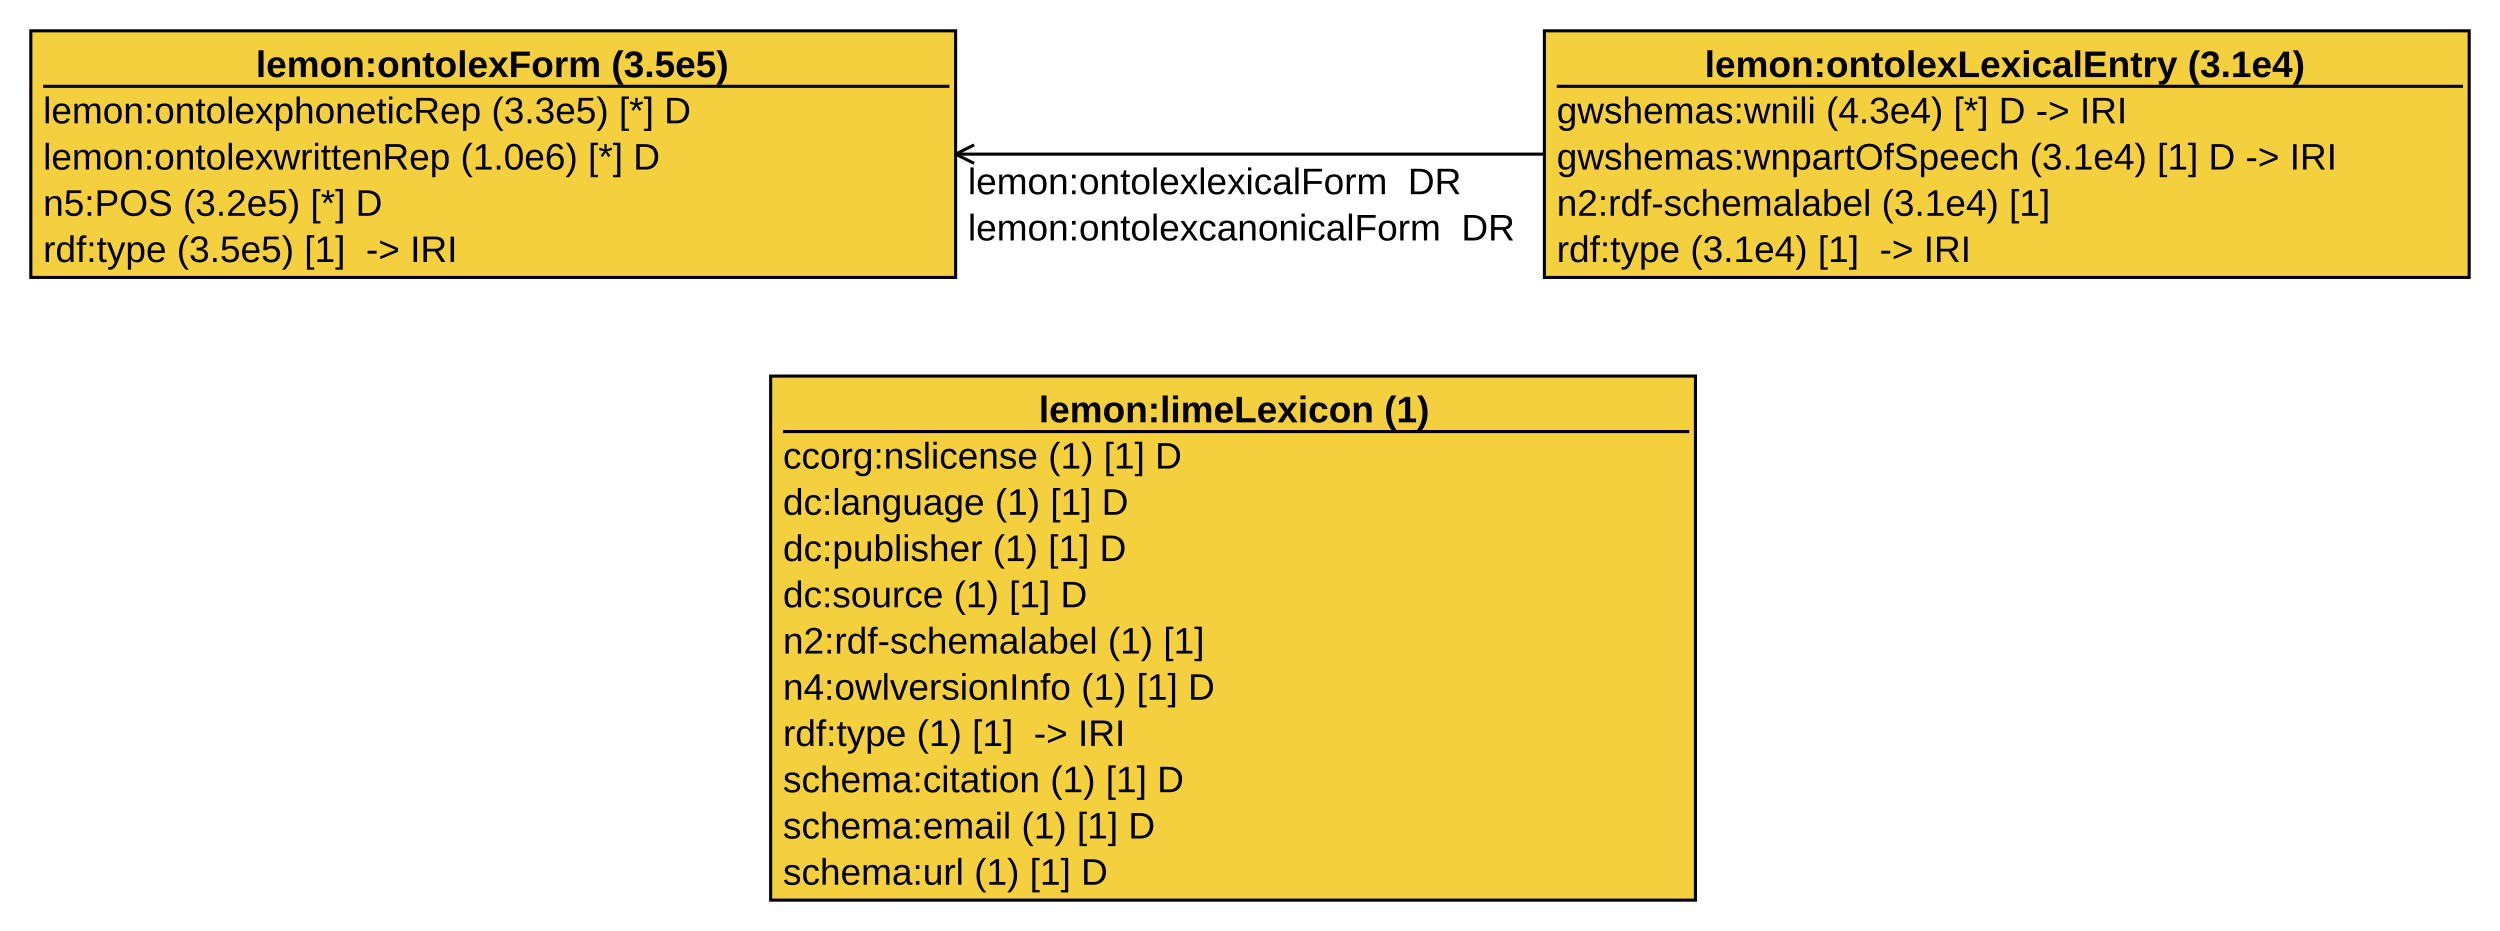
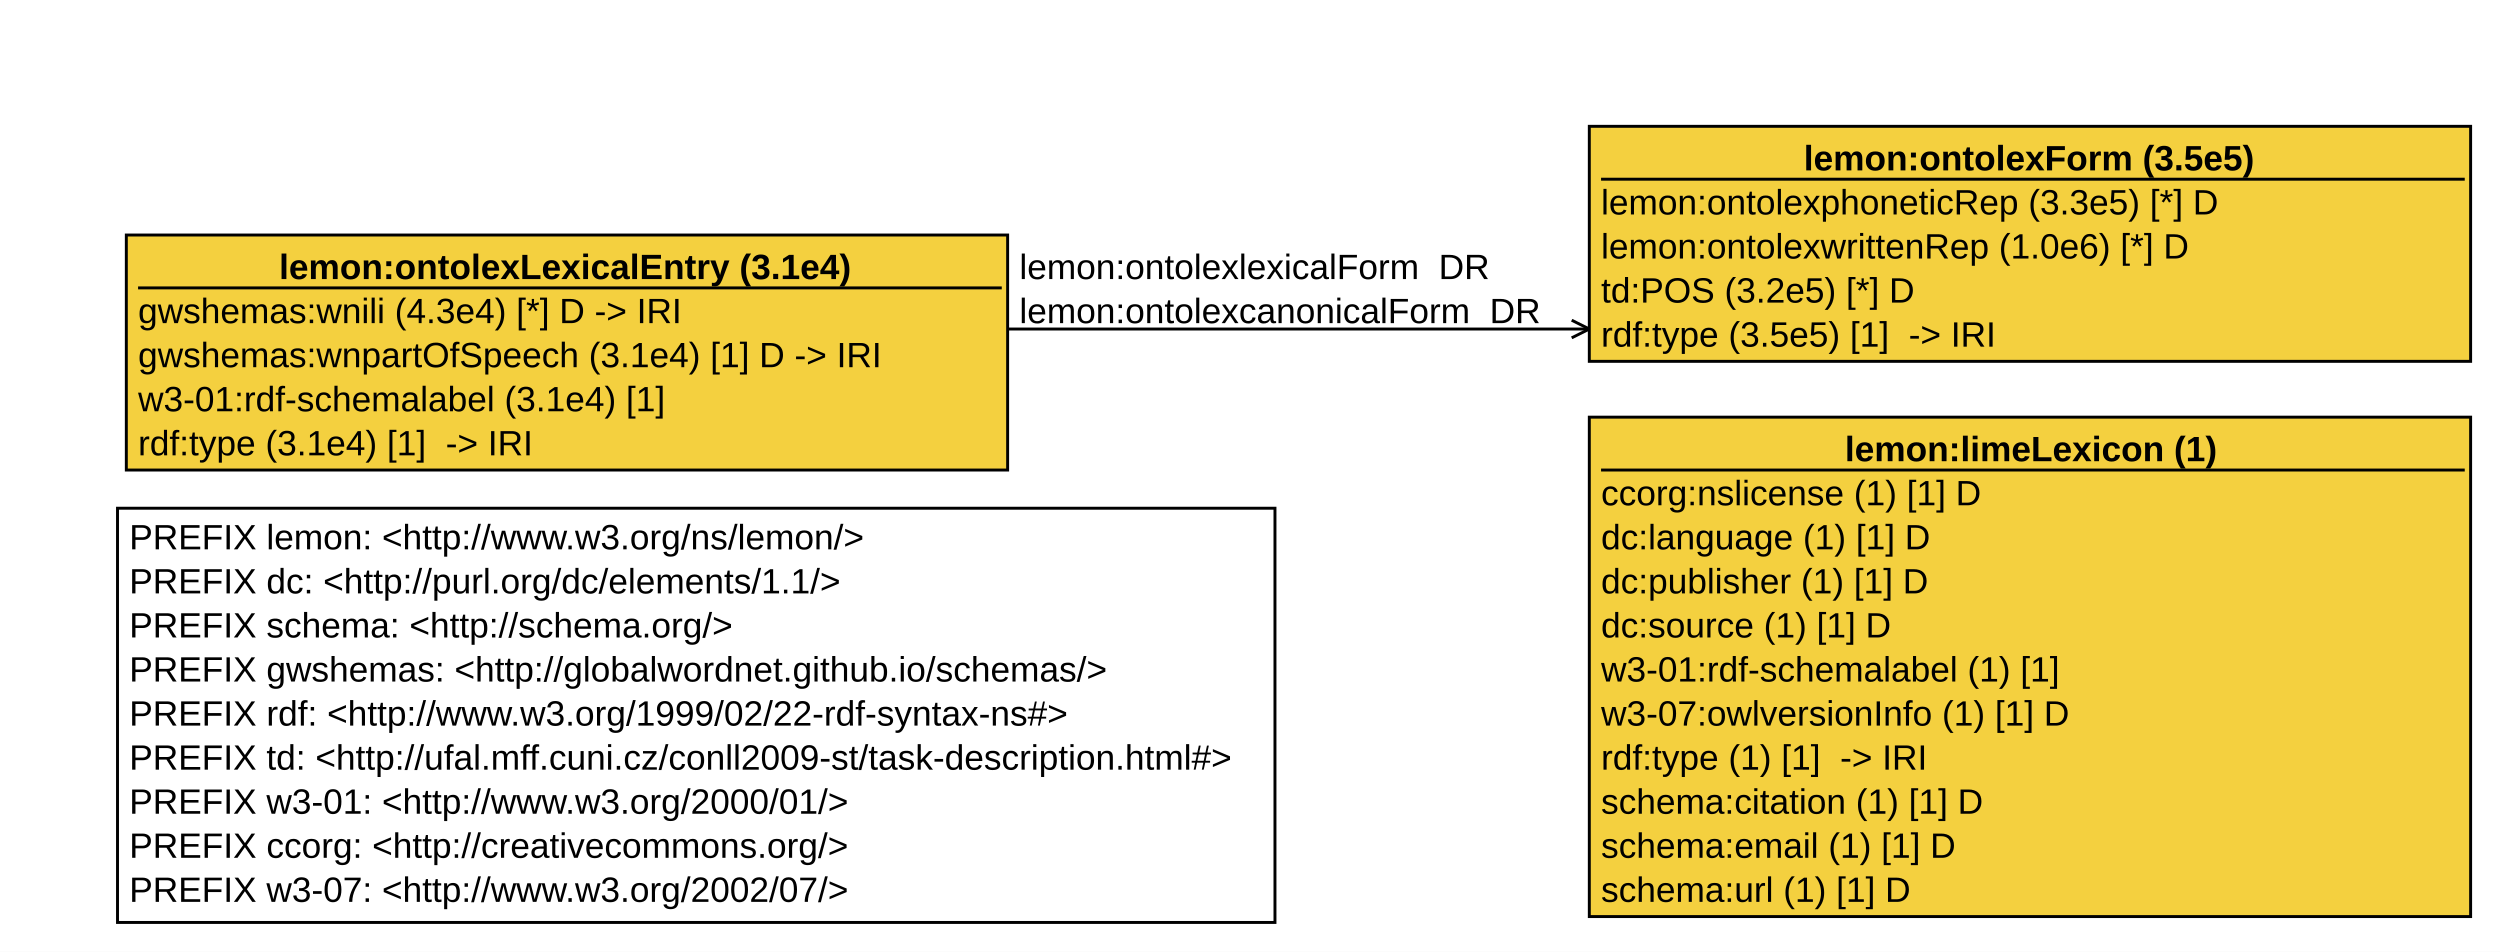
- <svg xmlns="http://www.w3.org/2000/svg" version="1.1" xml:space="preserve" width="811" height="302" viewBox="0 0 811 302">
+ <svg xmlns="http://www.w3.org/2000/svg" version="1.1" xml:space="preserve" width="851" height="324" viewBox="0 0 851 324">
 onmousemove="movetip(evt)" onmouseup="endmove()"&gt;
<rect x="0" y="0" width="100%" height="100%" style="fill:White;" />
  <defs>
    <linearGradient id="activ1" x1="0%" y1="0%" x2="100%" y2="0%">
      <stop offset="0%" style="stop-color:#FFFF00;stop-opacity:1" />
      <stop offset="100%" style="stop-color:#FFFFF0;stop-opacity:1" />
    </linearGradient>
  </defs>
-   <g id="2002688795">
-     <polygon points="10,10 310,10 310,90 10,90 " style="fill:#F4D03F; stroke-width:1;stroke:Black;" />
+   <g id="2002710027">
+     <polygon points="541,142 841,142 841,312 541,312 " style="fill:#F4D03F; stroke-width:1;stroke:Black;" />
    <text style="font-family:Arial;font-size:12px;kerning:0;word-spacing:-1px;fill:Black;font-weight:bold;">
-       <tspan x="83" y="25">lemon:ontolexForm (3.5e5)</tspan>
+       <tspan x="628" y="157">lemon:limeLexicon (1)</tspan>
    </text>
-     <line x1="14" y1="28" x2="308" y2="28" style="stroke-width:1;stroke:Black;" />
+     <line x1="545" y1="160" x2="839" y2="160" style="stroke-width:1;stroke:Black;" />
    <text style="font-family:Arial;font-size:12px;kerning:0;word-spacing:-1px;fill:Black;">
-       <tspan x="14" y="40">lemon:ontolexphoneticRep (3.3e5) [*] D</tspan>
-       <tspan x="14" y="55">lemon:ontolexwrittenRep (1.0e6) [*] D</tspan>
-       <tspan x="14" y="70">n5:POS (3.2e5) [*] D</tspan>
-       <tspan x="14" y="85">rdf:type (3.5e5) [1]  -&gt; IRI</tspan>
+       <tspan x="545" y="172">ccorg:nslicense (1) [1] D</tspan>
+       <tspan x="545" y="187">dc:language (1) [1] D</tspan>
+       <tspan x="545" y="202">dc:publisher (1) [1] D</tspan>
+       <tspan x="545" y="217">dc:source (1) [1] D</tspan>
+       <tspan x="545" y="232">w3-01:rdf-schemalabel (1) [1] </tspan>
+       <tspan x="545" y="247">w3-07:owlversionInfo (1) [1] D</tspan>
+       <tspan x="545" y="262">rdf:type (1) [1]  -&gt; IRI</tspan>
+       <tspan x="545" y="277">schema:citation (1) [1] D</tspan>
+       <tspan x="545" y="292">schema:email (1) [1] D</tspan>
+       <tspan x="545" y="307">schema:url (1) [1] D</tspan>
    </text>
  </g>
-   <g id="2002688806">
-     <polygon points="501,10 801,10 801,90 501,90 " style="fill:#F4D03F; stroke-width:1;stroke:Black;" />
-     <text style="font-family:Arial;font-size:12px;kerning:0;word-spacing:-1px;fill:Black;font-weight:bold;">
-       <tspan x="553" y="25">lemon:ontolexLexicalEntry (3.1e4)</tspan>
-     </text>
-     <line x1="505" y1="28" x2="799" y2="28" style="stroke-width:1;stroke:Black;" />
+   <g id="2002710038">
+     <polygon points="40,173 434,173 434,314 40,314 " style="fill:White; stroke-width:1;stroke:Black;" />
    <text style="font-family:Arial;font-size:12px;kerning:0;word-spacing:-1px;fill:Black;">
-       <tspan x="505" y="40">gwshemas:wnili (4.3e4) [*] D -&gt; IRI</tspan>
-       <tspan x="505" y="55">gwshemas:wnpartOfSpeech (3.1e4) [1] D -&gt; IRI</tspan>
-       <tspan x="505" y="70">n2:rdf-schemalabel (3.1e4) [1] </tspan>
-       <tspan x="505" y="85">rdf:type (3.1e4) [1]  -&gt; IRI</tspan>
+       <tspan x="44" y="187">PREFIX lemon: &lt;http://www.w3.org/ns/lemon/&gt;</tspan>
+       <tspan x="44" y="202">PREFIX dc: &lt;http://purl.org/dc/elements/1.1/&gt;</tspan>
+       <tspan x="44" y="217">PREFIX schema: &lt;http://schema.org/&gt;</tspan>
+       <tspan x="44" y="232">PREFIX gwshemas: &lt;http://globalwordnet.github.io/schemas/&gt;</tspan>
+       <tspan x="44" y="247">PREFIX rdf: &lt;http://www.w3.org/1999/02/22-rdf-syntax-ns#&gt;</tspan>
+       <tspan x="44" y="262">PREFIX td: &lt;http://ufal.mff.cuni.cz/conll2009-st/task-description.html#&gt;</tspan>
+       <tspan x="44" y="277">PREFIX w3-01: &lt;http://www.w3.org/2000/01/&gt;</tspan>
+       <tspan x="44" y="292">PREFIX ccorg: &lt;http://creativecommons.org/&gt;</tspan>
+       <tspan x="44" y="307">PREFIX w3-07: &lt;http://www.w3.org/2002/07/&gt;</tspan>
    </text>
  </g>
-   <g id="2002688784">
-     <polygon points="250,122 550,122 550,292 250,292 " style="fill:#F4D03F; stroke-width:1;stroke:Black;" />
+   <g id="2002710049">
+     <polygon points="43,80 343,80 343,160 43,160 " style="fill:#F4D03F; stroke-width:1;stroke:Black;" />
    <text style="font-family:Arial;font-size:12px;kerning:0;word-spacing:-1px;fill:Black;font-weight:bold;">
-       <tspan x="337" y="137">lemon:limeLexicon (1)</tspan>
+       <tspan x="95" y="95">lemon:ontolexLexicalEntry (3.1e4)</tspan>
    </text>
-     <line x1="254" y1="140" x2="548" y2="140" style="stroke-width:1;stroke:Black;" />
+     <line x1="47" y1="98" x2="341" y2="98" style="stroke-width:1;stroke:Black;" />
    <text style="font-family:Arial;font-size:12px;kerning:0;word-spacing:-1px;fill:Black;">
-       <tspan x="254" y="152">ccorg:nslicense (1) [1] D</tspan>
-       <tspan x="254" y="167">dc:language (1) [1] D</tspan>
-       <tspan x="254" y="182">dc:publisher (1) [1] D</tspan>
-       <tspan x="254" y="197">dc:source (1) [1] D</tspan>
-       <tspan x="254" y="212">n2:rdf-schemalabel (1) [1] </tspan>
-       <tspan x="254" y="227">n4:owlversionInfo (1) [1] D</tspan>
-       <tspan x="254" y="242">rdf:type (1) [1]  -&gt; IRI</tspan>
-       <tspan x="254" y="257">schema:citation (1) [1] D</tspan>
-       <tspan x="254" y="272">schema:email (1) [1] D</tspan>
-       <tspan x="254" y="287">schema:url (1) [1] D</tspan>
+       <tspan x="47" y="110">gwshemas:wnili (4.3e4) [*] D -&gt; IRI</tspan>
+       <tspan x="47" y="125">gwshemas:wnpartOfSpeech (3.1e4) [1] D -&gt; IRI</tspan>
+       <tspan x="47" y="140">w3-01:rdf-schemalabel (3.1e4) [1] </tspan>
+       <tspan x="47" y="155">rdf:type (3.1e4) [1]  -&gt; IRI</tspan>
    </text>
  </g>
-   <g id="2002688779">
-     <path d="M501,50 L310,50 " style="fill:none;stroke-width:1;stroke:Black;" />
-     <line x1="316" y1="47" x2="310" y2="50" style="stroke-width:1;stroke:Black;" />
-     <line x1="316" y1="53" x2="310" y2="50" style="stroke-width:1;stroke:Black;" />
+   <g id="2002710060">
+     <polygon points="541,43 841,43 841,123 541,123 " style="fill:#F4D03F; stroke-width:1;stroke:Black;" />
+     <text style="font-family:Arial;font-size:12px;kerning:0;word-spacing:-1px;fill:Black;font-weight:bold;">
+       <tspan x="614" y="58">lemon:ontolexForm (3.5e5)</tspan>
+     </text>
+     <line x1="545" y1="61" x2="839" y2="61" style="stroke-width:1;stroke:Black;" />
    <text style="font-family:Arial;font-size:12px;kerning:0;word-spacing:-1px;fill:Black;">
-       <tspan x="314" y="63">lemon:ontolexlexicalForm  DR</tspan>
-       <tspan x="314" y="78">lemon:ontolexcanonicalForm  DR</tspan>
+       <tspan x="545" y="73">lemon:ontolexphoneticRep (3.3e5) [*] D</tspan>
+       <tspan x="545" y="88">lemon:ontolexwrittenRep (1.0e6) [*] D</tspan>
+       <tspan x="545" y="103">td:POS (3.2e5) [*] D</tspan>
+       <tspan x="545" y="118">rdf:type (3.5e5) [1]  -&gt; IRI</tspan>
+     </text>
+   </g>
+   <g id="2002710022">
+     <path d="M343,112 L541,112 " style="fill:none;stroke-width:1;stroke:Black;" />
+     <line x1="535" y1="109" x2="541" y2="112" style="stroke-width:1;stroke:Black;" />
+     <line x1="535" y1="115" x2="541" y2="112" style="stroke-width:1;stroke:Black;" />
+     <text style="font-family:Arial;font-size:12px;kerning:0;word-spacing:-1px;fill:Black;">
+       <tspan x="347" y="95">lemon:ontolexlexicalForm  DR</tspan>
+       <tspan x="347" y="110">lemon:ontolexcanonicalForm  DR</tspan>
    </text>
  </g>
</svg>
